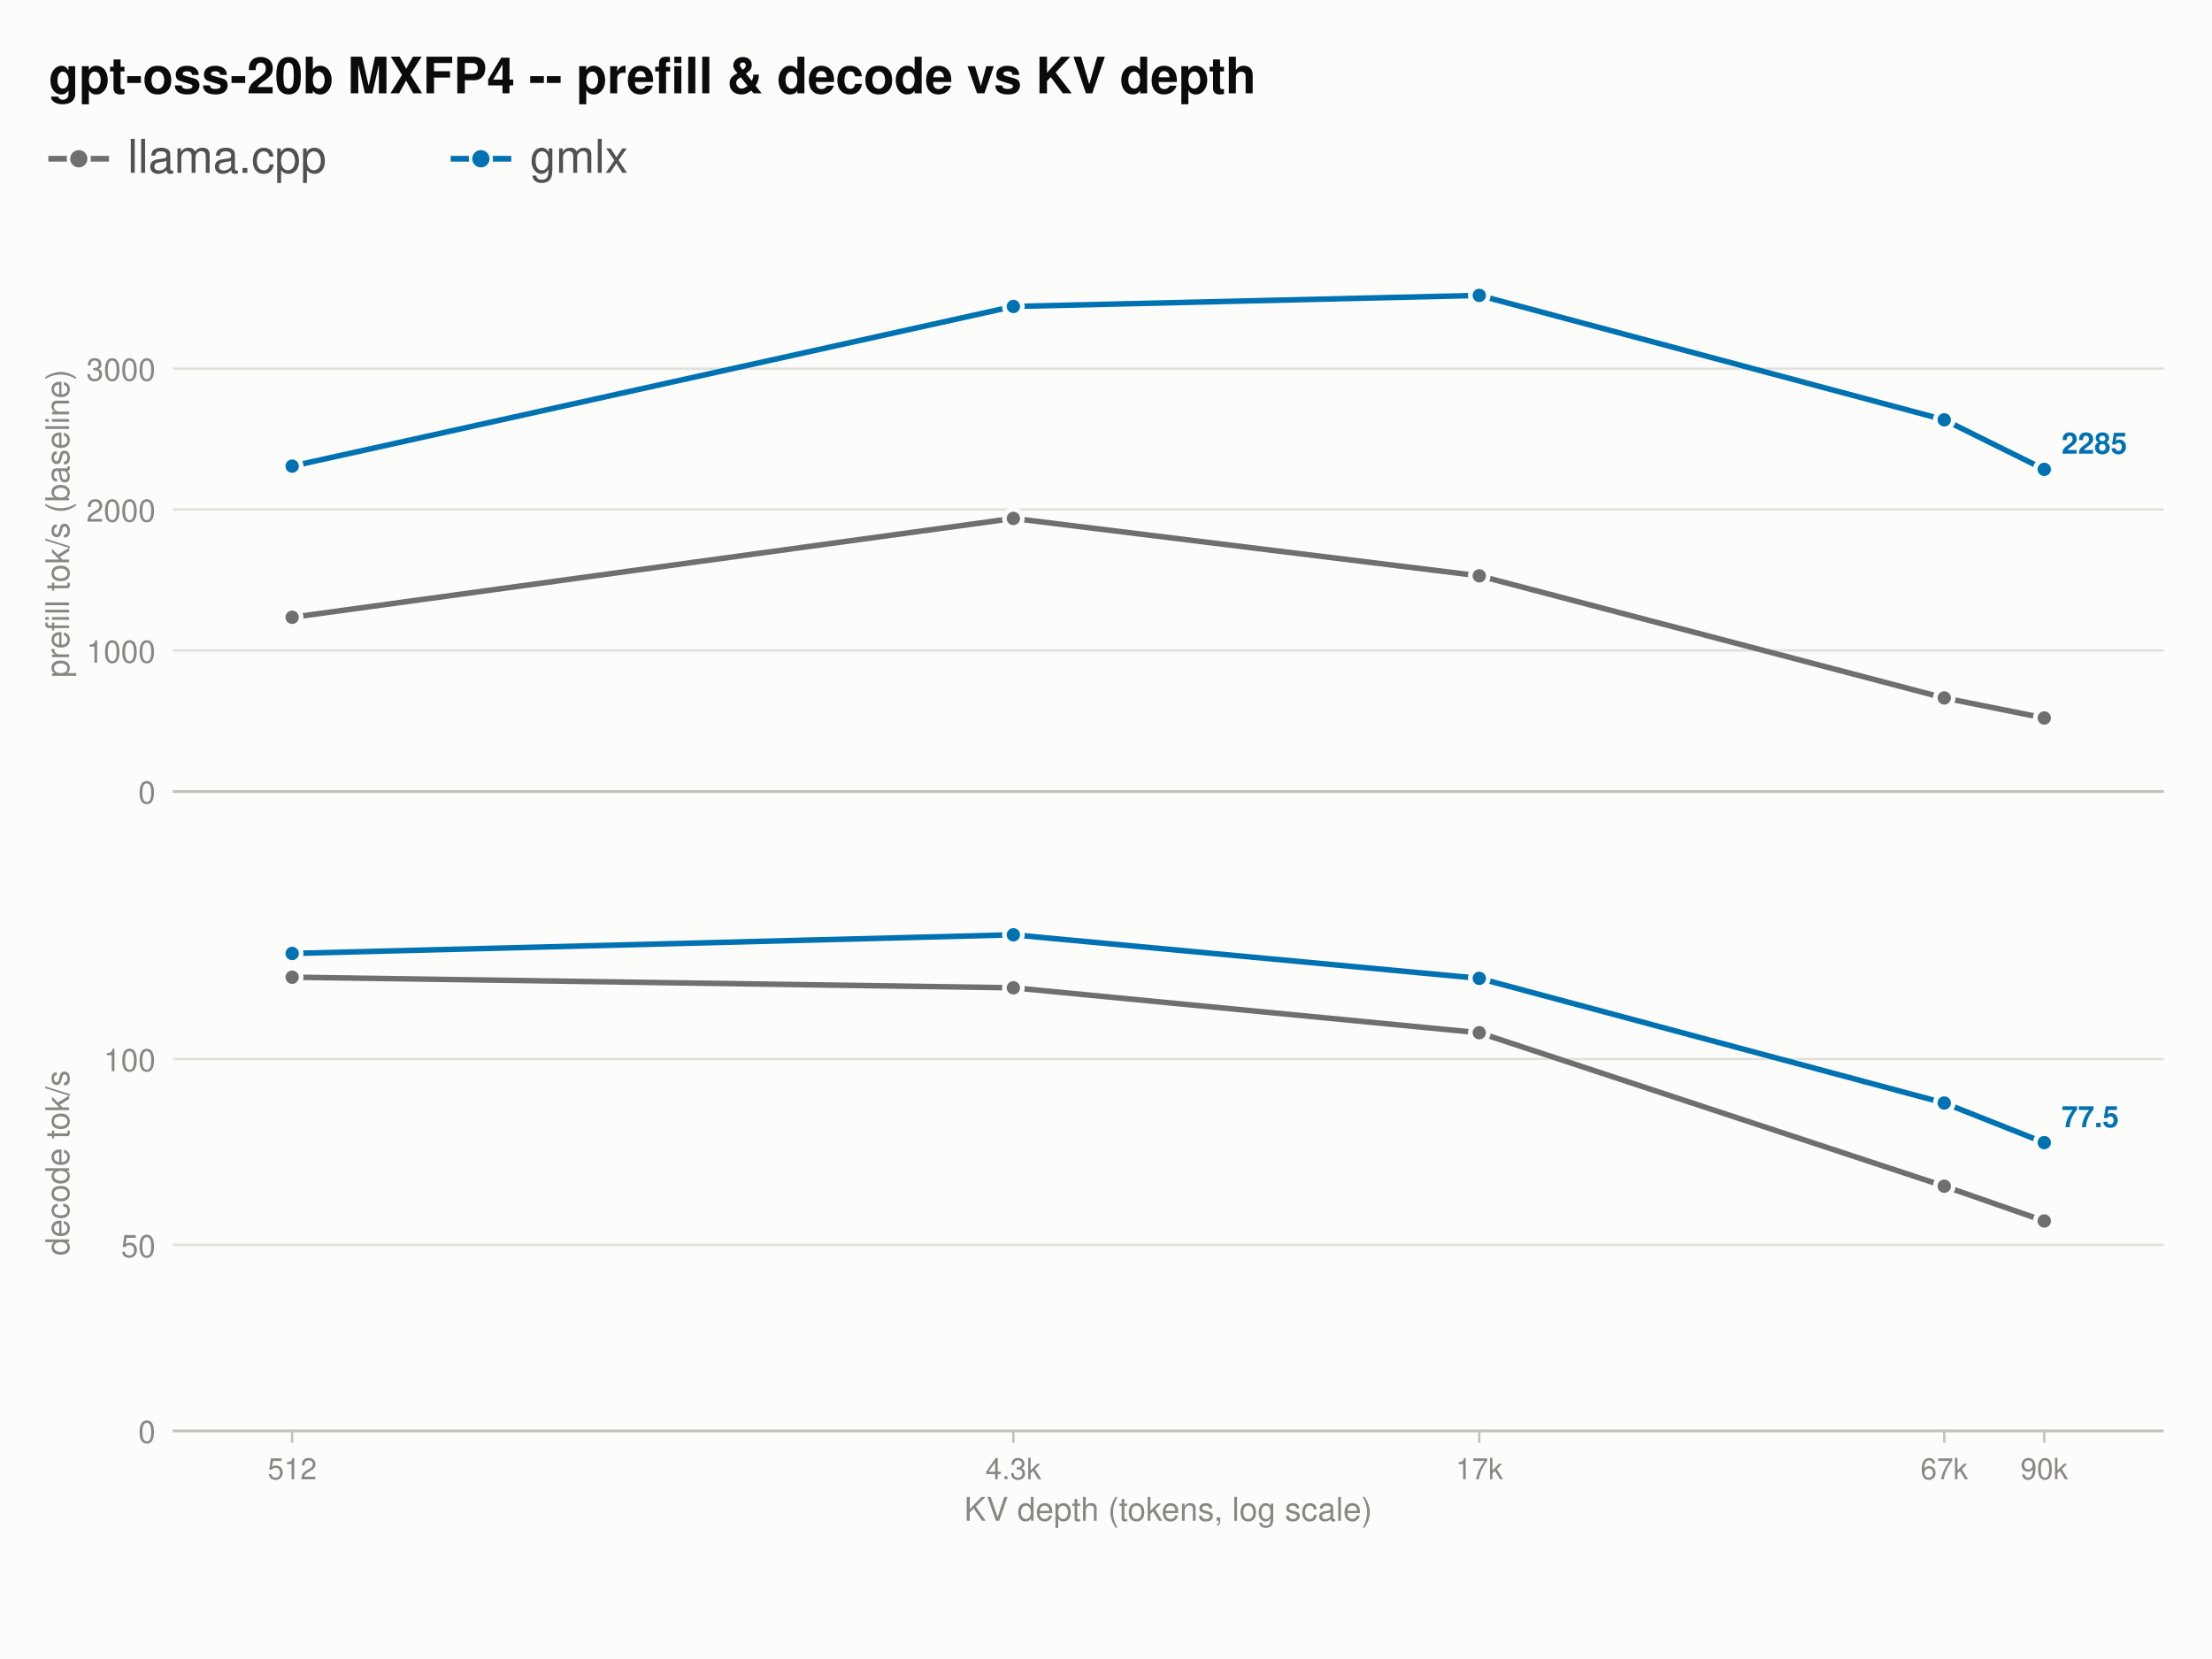
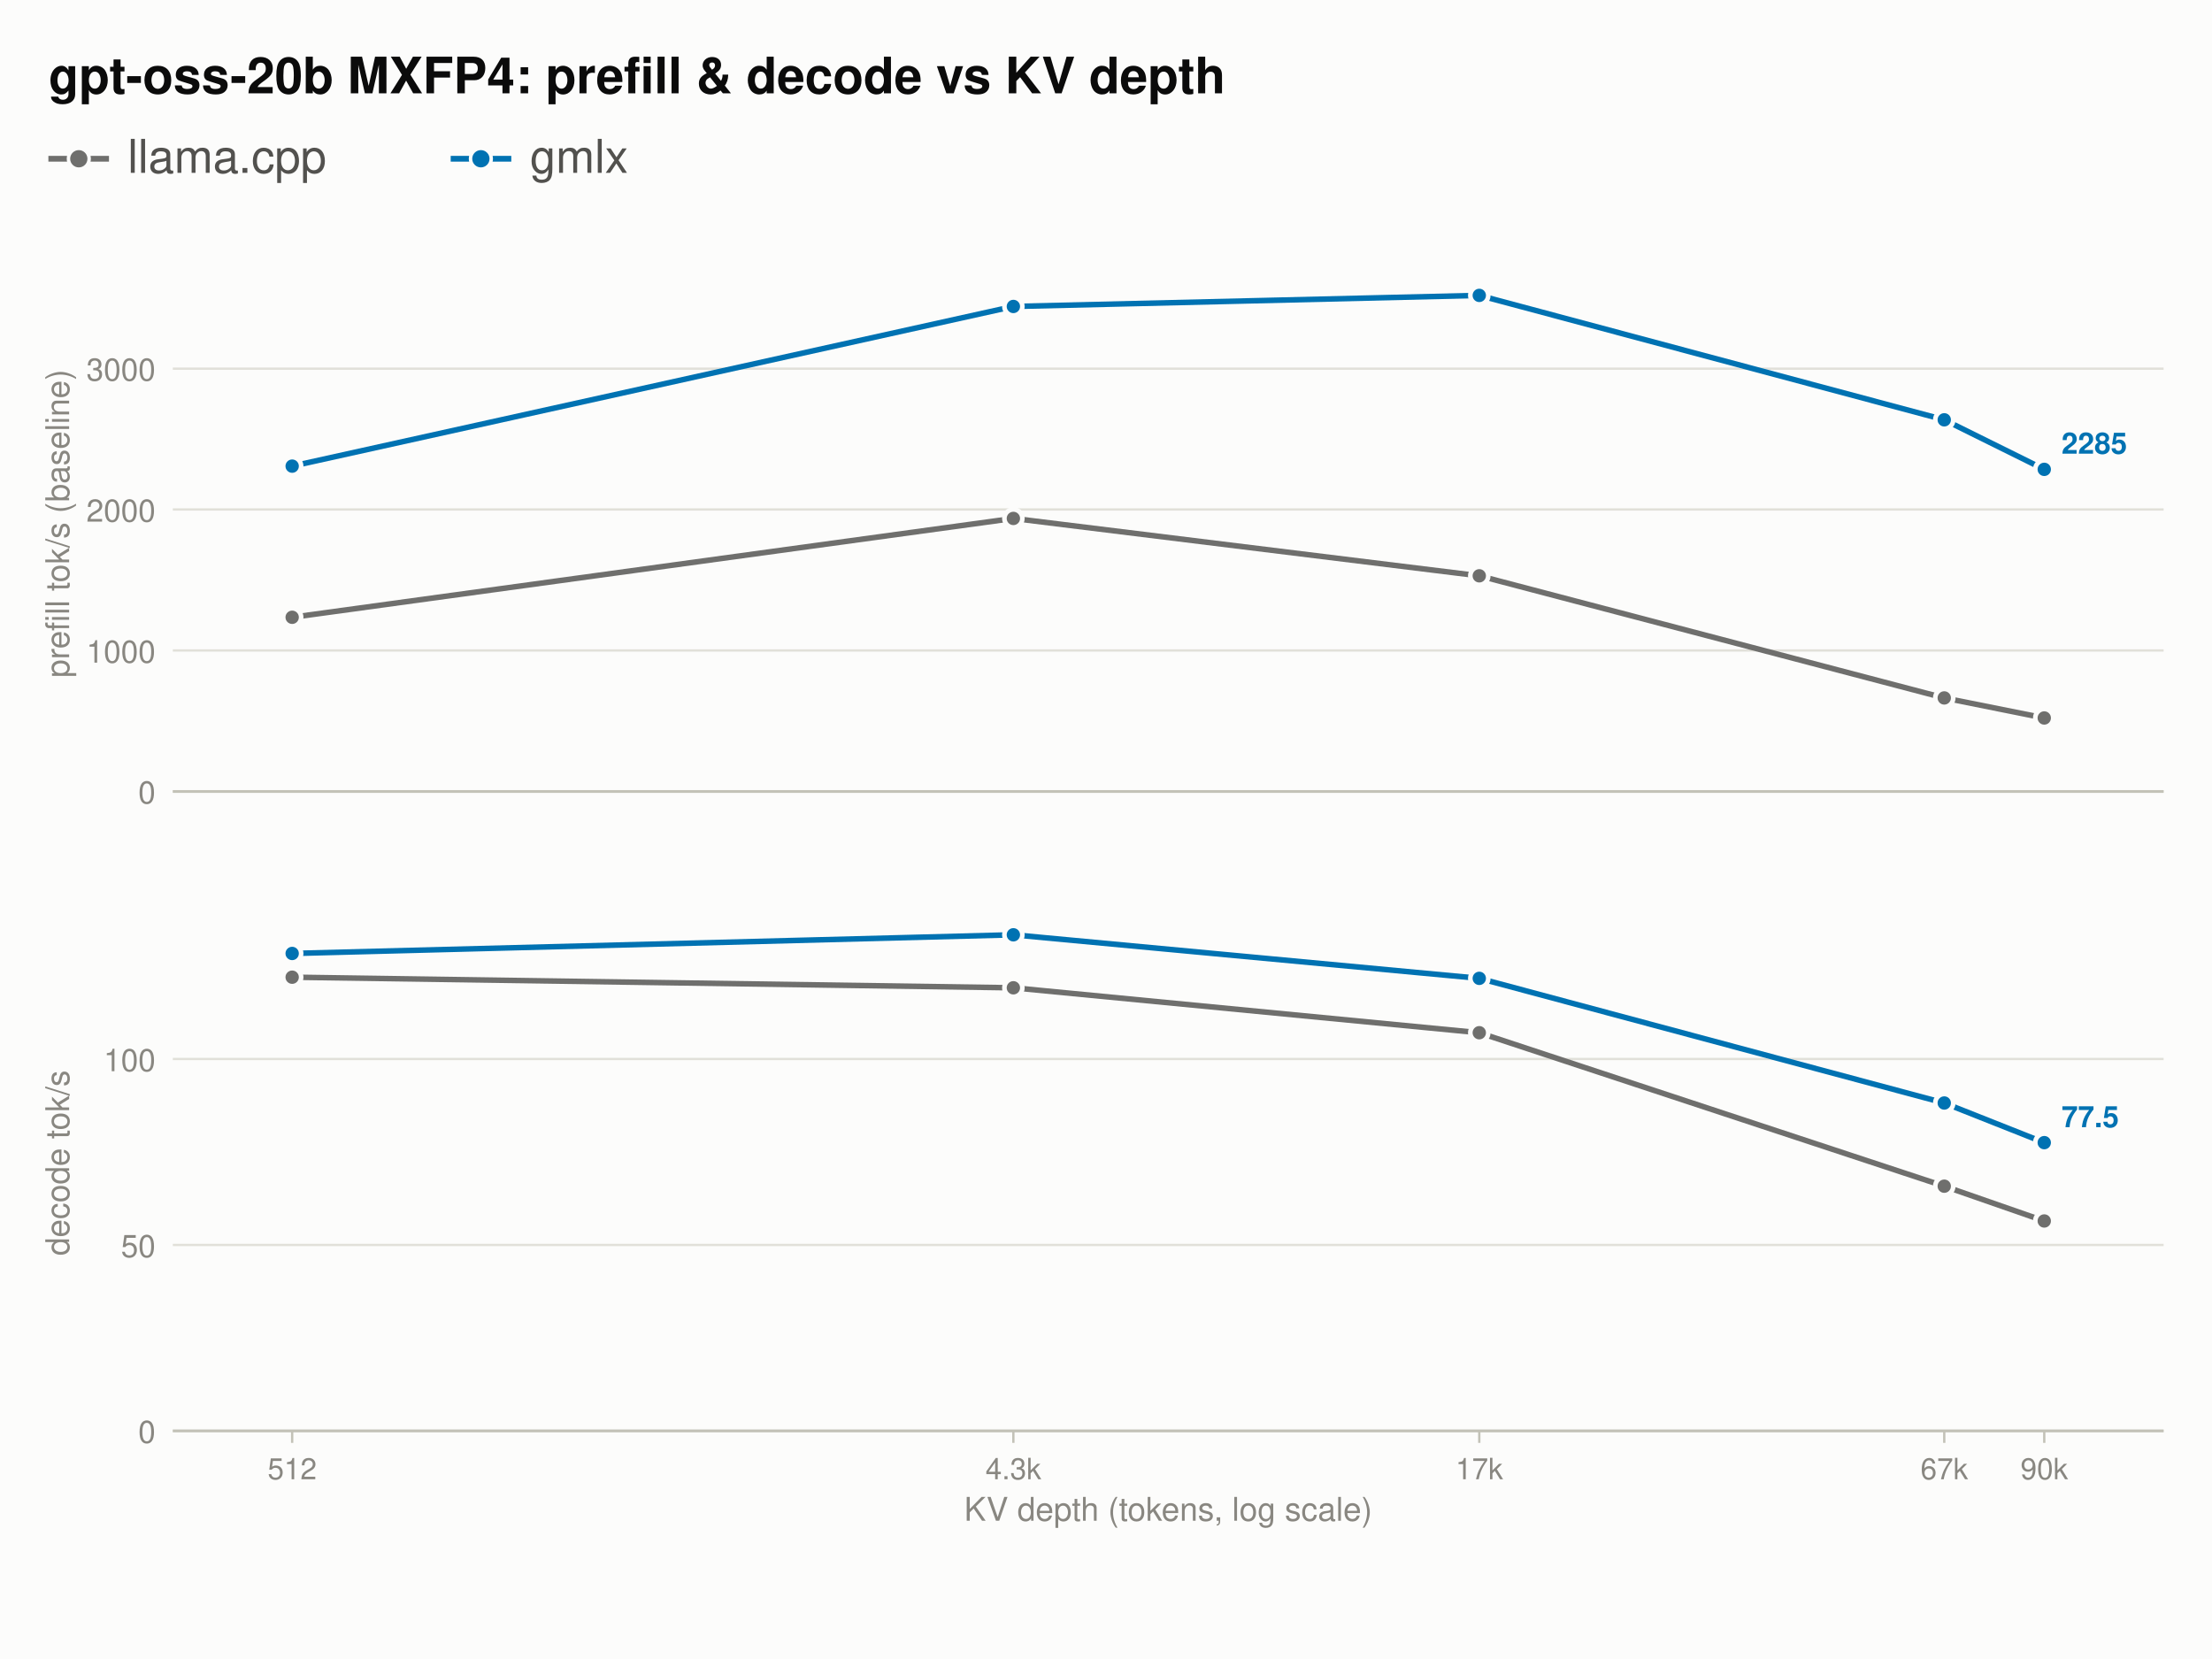
<svg xmlns="http://www.w3.org/2000/svg" width="960" height="720" viewBox="0 0 960 720" font-family="system-ui, -apple-system, 'Segoe UI', Helvetica, Arial, sans-serif">
  <rect x="0" y="0" width="960" height="720" fill="#fcfcfb" />
-   <text x="21.0" y="40.5" font-size="21.8" fill="#0b0b0b" font-weight="600">gpt-oss-20b MXFP4 -- prefill &amp; decode vs KV depth</text>
+   <text x="21.0" y="40.5" font-size="21.8" fill="#0b0b0b" font-weight="600">gpt-oss-20b MXFP4: prefill &amp; decode vs KV depth</text>
  <line x1="21.0" y1="68.9" x2="47.3" y2="68.9" stroke="#6f6f6d" stroke-width="2.5" />
  <circle cx="34.2" cy="68.9" r="4.5" fill="#6f6f6d" stroke="#fcfcfb" stroke-width="1.5" />
  <text x="55.4" y="75.0" font-size="20.2" fill="#52514e">llama.cpp</text>
  <line x1="195.6" y1="68.9" x2="221.9" y2="68.9" stroke="#0072b2" stroke-width="2.5" />
  <circle cx="208.7" cy="68.9" r="4.5" fill="#0072b2" stroke="#fcfcfb" stroke-width="1.5" />
  <text x="230.0" y="75.0" font-size="20.2" fill="#52514e">gmlx</text>
  <line x1="75.0" y1="343.5" x2="939.0" y2="343.5" stroke="#e1e0d9" stroke-width="1.0" />
  <text x="67.5" y="348.7" font-size="13.5" fill="#898781" text-anchor="end" style="font-variant-numeric: tabular-nums">0</text>
  <line x1="75.0" y1="282.3" x2="939.0" y2="282.3" stroke="#e1e0d9" stroke-width="1.0" />
  <text x="67.5" y="287.6" font-size="13.5" fill="#898781" text-anchor="end" style="font-variant-numeric: tabular-nums">1000</text>
  <line x1="75.0" y1="221.1" x2="939.0" y2="221.1" stroke="#e1e0d9" stroke-width="1.0" />
  <text x="67.5" y="226.4" font-size="13.5" fill="#898781" text-anchor="end" style="font-variant-numeric: tabular-nums">2000</text>
  <line x1="75.0" y1="160.0" x2="939.0" y2="160.0" stroke="#e1e0d9" stroke-width="1.0" />
  <text x="67.5" y="165.2" font-size="13.5" fill="#898781" text-anchor="end" style="font-variant-numeric: tabular-nums">3000</text>
  <line x1="75.0" y1="343.5" x2="939.0" y2="343.5" stroke="#c3c2b7" stroke-width="1.2" />
  <line x1="126.8" y1="343.5" x2="126.8" y2="343.5" stroke="#c3c2b7" stroke-width="1.0" />
  <line x1="439.8" y1="343.5" x2="439.8" y2="343.5" stroke="#c3c2b7" stroke-width="1.0" />
  <line x1="642.0" y1="343.5" x2="642.0" y2="343.5" stroke="#c3c2b7" stroke-width="1.0" />
  <line x1="843.8" y1="343.5" x2="843.8" y2="343.5" stroke="#c3c2b7" stroke-width="1.0" />
  <line x1="887.2" y1="343.5" x2="887.2" y2="343.5" stroke="#c3c2b7" stroke-width="1.0" />
  <path d="M126.8,267.9 L439.8,225.0 L642.0,249.9 L843.8,302.9 L887.2,311.6" fill="none" stroke="#6f6f6d" stroke-width="2.4" stroke-linejoin="round" stroke-linecap="round" />
  <circle cx="126.8" cy="267.9" r="3.9" fill="#6f6f6d" stroke="#fcfcfb" stroke-width="2.0" />
  <circle cx="439.8" cy="225.0" r="3.9" fill="#6f6f6d" stroke="#fcfcfb" stroke-width="2.0" />
  <circle cx="642.0" cy="249.9" r="3.9" fill="#6f6f6d" stroke="#fcfcfb" stroke-width="2.0" />
  <circle cx="843.8" cy="302.9" r="3.9" fill="#6f6f6d" stroke="#fcfcfb" stroke-width="2.0" />
  <circle cx="887.2" cy="311.6" r="3.9" fill="#6f6f6d" stroke="#fcfcfb" stroke-width="2.0" />
  <path d="M126.8,202.3 L439.8,133.0 L642.0,128.2 L843.8,182.2 L887.2,203.7" fill="none" stroke="#0072b2" stroke-width="2.4" stroke-linejoin="round" stroke-linecap="round" />
  <circle cx="126.8" cy="202.3" r="3.9" fill="#0072b2" stroke="#fcfcfb" stroke-width="2.0" />
  <circle cx="439.8" cy="133.0" r="3.9" fill="#0072b2" stroke="#fcfcfb" stroke-width="2.0" />
  <circle cx="642.0" cy="128.2" r="3.9" fill="#0072b2" stroke="#fcfcfb" stroke-width="2.0" />
  <circle cx="843.8" cy="182.2" r="3.9" fill="#0072b2" stroke="#fcfcfb" stroke-width="2.0" />
  <circle cx="887.2" cy="203.7" r="3.9" fill="#0072b2" stroke="#fcfcfb" stroke-width="2.0" />
  <text x="894.7" y="196.9" font-size="12.8" fill="#0072b2" font-weight="600" style="font-variant-numeric: tabular-nums">2285</text>
  <text x="30.0" y="227.2" font-size="14.2" fill="#898781" text-anchor="middle" transform="rotate(-90.0 30.0 227.2)">prefill tok/s (baseline)</text>
  <line x1="75.0" y1="621.0" x2="939.0" y2="621.0" stroke="#e1e0d9" stroke-width="1.0" />
  <text x="67.5" y="626.2" font-size="13.5" fill="#898781" text-anchor="end" style="font-variant-numeric: tabular-nums">0</text>
  <line x1="75.0" y1="540.3" x2="939.0" y2="540.3" stroke="#e1e0d9" stroke-width="1.0" />
  <text x="67.5" y="545.6" font-size="13.5" fill="#898781" text-anchor="end" style="font-variant-numeric: tabular-nums">50</text>
  <line x1="75.0" y1="459.6" x2="939.0" y2="459.6" stroke="#e1e0d9" stroke-width="1.0" />
  <text x="67.5" y="464.9" font-size="13.5" fill="#898781" text-anchor="end" style="font-variant-numeric: tabular-nums">100</text>
  <line x1="75.0" y1="621.0" x2="939.0" y2="621.0" stroke="#c3c2b7" stroke-width="1.2" />
  <line x1="126.8" y1="621.0" x2="126.8" y2="626.2" stroke="#c3c2b7" stroke-width="1.0" />
  <text x="126.8" y="642.0" font-size="12.8" fill="#898781" text-anchor="middle" style="font-variant-numeric: tabular-nums">512</text>
  <line x1="439.8" y1="621.0" x2="439.8" y2="626.2" stroke="#c3c2b7" stroke-width="1.0" />
  <text x="439.8" y="642.0" font-size="12.8" fill="#898781" text-anchor="middle" style="font-variant-numeric: tabular-nums">4.3k</text>
  <line x1="642.0" y1="621.0" x2="642.0" y2="626.2" stroke="#c3c2b7" stroke-width="1.0" />
  <text x="642.0" y="642.0" font-size="12.8" fill="#898781" text-anchor="middle" style="font-variant-numeric: tabular-nums">17k</text>
  <line x1="843.8" y1="621.0" x2="843.8" y2="626.2" stroke="#c3c2b7" stroke-width="1.0" />
  <text x="843.8" y="642.0" font-size="12.8" fill="#898781" text-anchor="middle" style="font-variant-numeric: tabular-nums">67k</text>
  <line x1="887.2" y1="621.0" x2="887.2" y2="626.2" stroke="#c3c2b7" stroke-width="1.0" />
  <text x="887.2" y="642.0" font-size="12.8" fill="#898781" text-anchor="middle" style="font-variant-numeric: tabular-nums">90k</text>
  <path d="M126.8,424.1 L439.8,428.7 L642.0,448.2 L843.8,514.8 L887.2,529.9" fill="none" stroke="#6f6f6d" stroke-width="2.4" stroke-linejoin="round" stroke-linecap="round" />
  <circle cx="126.8" cy="424.1" r="3.9" fill="#6f6f6d" stroke="#fcfcfb" stroke-width="2.0" />
  <circle cx="439.8" cy="428.7" r="3.9" fill="#6f6f6d" stroke="#fcfcfb" stroke-width="2.0" />
  <circle cx="642.0" cy="448.2" r="3.9" fill="#6f6f6d" stroke="#fcfcfb" stroke-width="2.0" />
  <circle cx="843.8" cy="514.8" r="3.9" fill="#6f6f6d" stroke="#fcfcfb" stroke-width="2.0" />
  <circle cx="887.2" cy="529.9" r="3.9" fill="#6f6f6d" stroke="#fcfcfb" stroke-width="2.0" />
  <path d="M126.8,413.8 L439.8,405.7 L642.0,424.6 L843.8,478.7 L887.2,495.9" fill="none" stroke="#0072b2" stroke-width="2.4" stroke-linejoin="round" stroke-linecap="round" />
  <circle cx="126.8" cy="413.8" r="3.9" fill="#0072b2" stroke="#fcfcfb" stroke-width="2.0" />
  <circle cx="439.8" cy="405.7" r="3.9" fill="#0072b2" stroke="#fcfcfb" stroke-width="2.0" />
  <circle cx="642.0" cy="424.6" r="3.9" fill="#0072b2" stroke="#fcfcfb" stroke-width="2.0" />
  <circle cx="843.8" cy="478.7" r="3.9" fill="#0072b2" stroke="#fcfcfb" stroke-width="2.0" />
  <circle cx="887.2" cy="495.9" r="3.9" fill="#0072b2" stroke="#fcfcfb" stroke-width="2.0" />
  <text x="894.7" y="489.2" font-size="12.8" fill="#0072b2" font-weight="600" style="font-variant-numeric: tabular-nums">77.5</text>
  <text x="30.0" y="504.7" font-size="14.2" fill="#898781" text-anchor="middle" transform="rotate(-90.0 30.0 504.7)">decode tok/s</text>
  <text x="507.0" y="660.0" font-size="14.2" fill="#898781" text-anchor="middle">KV depth (tokens, log scale)</text>
</svg>
